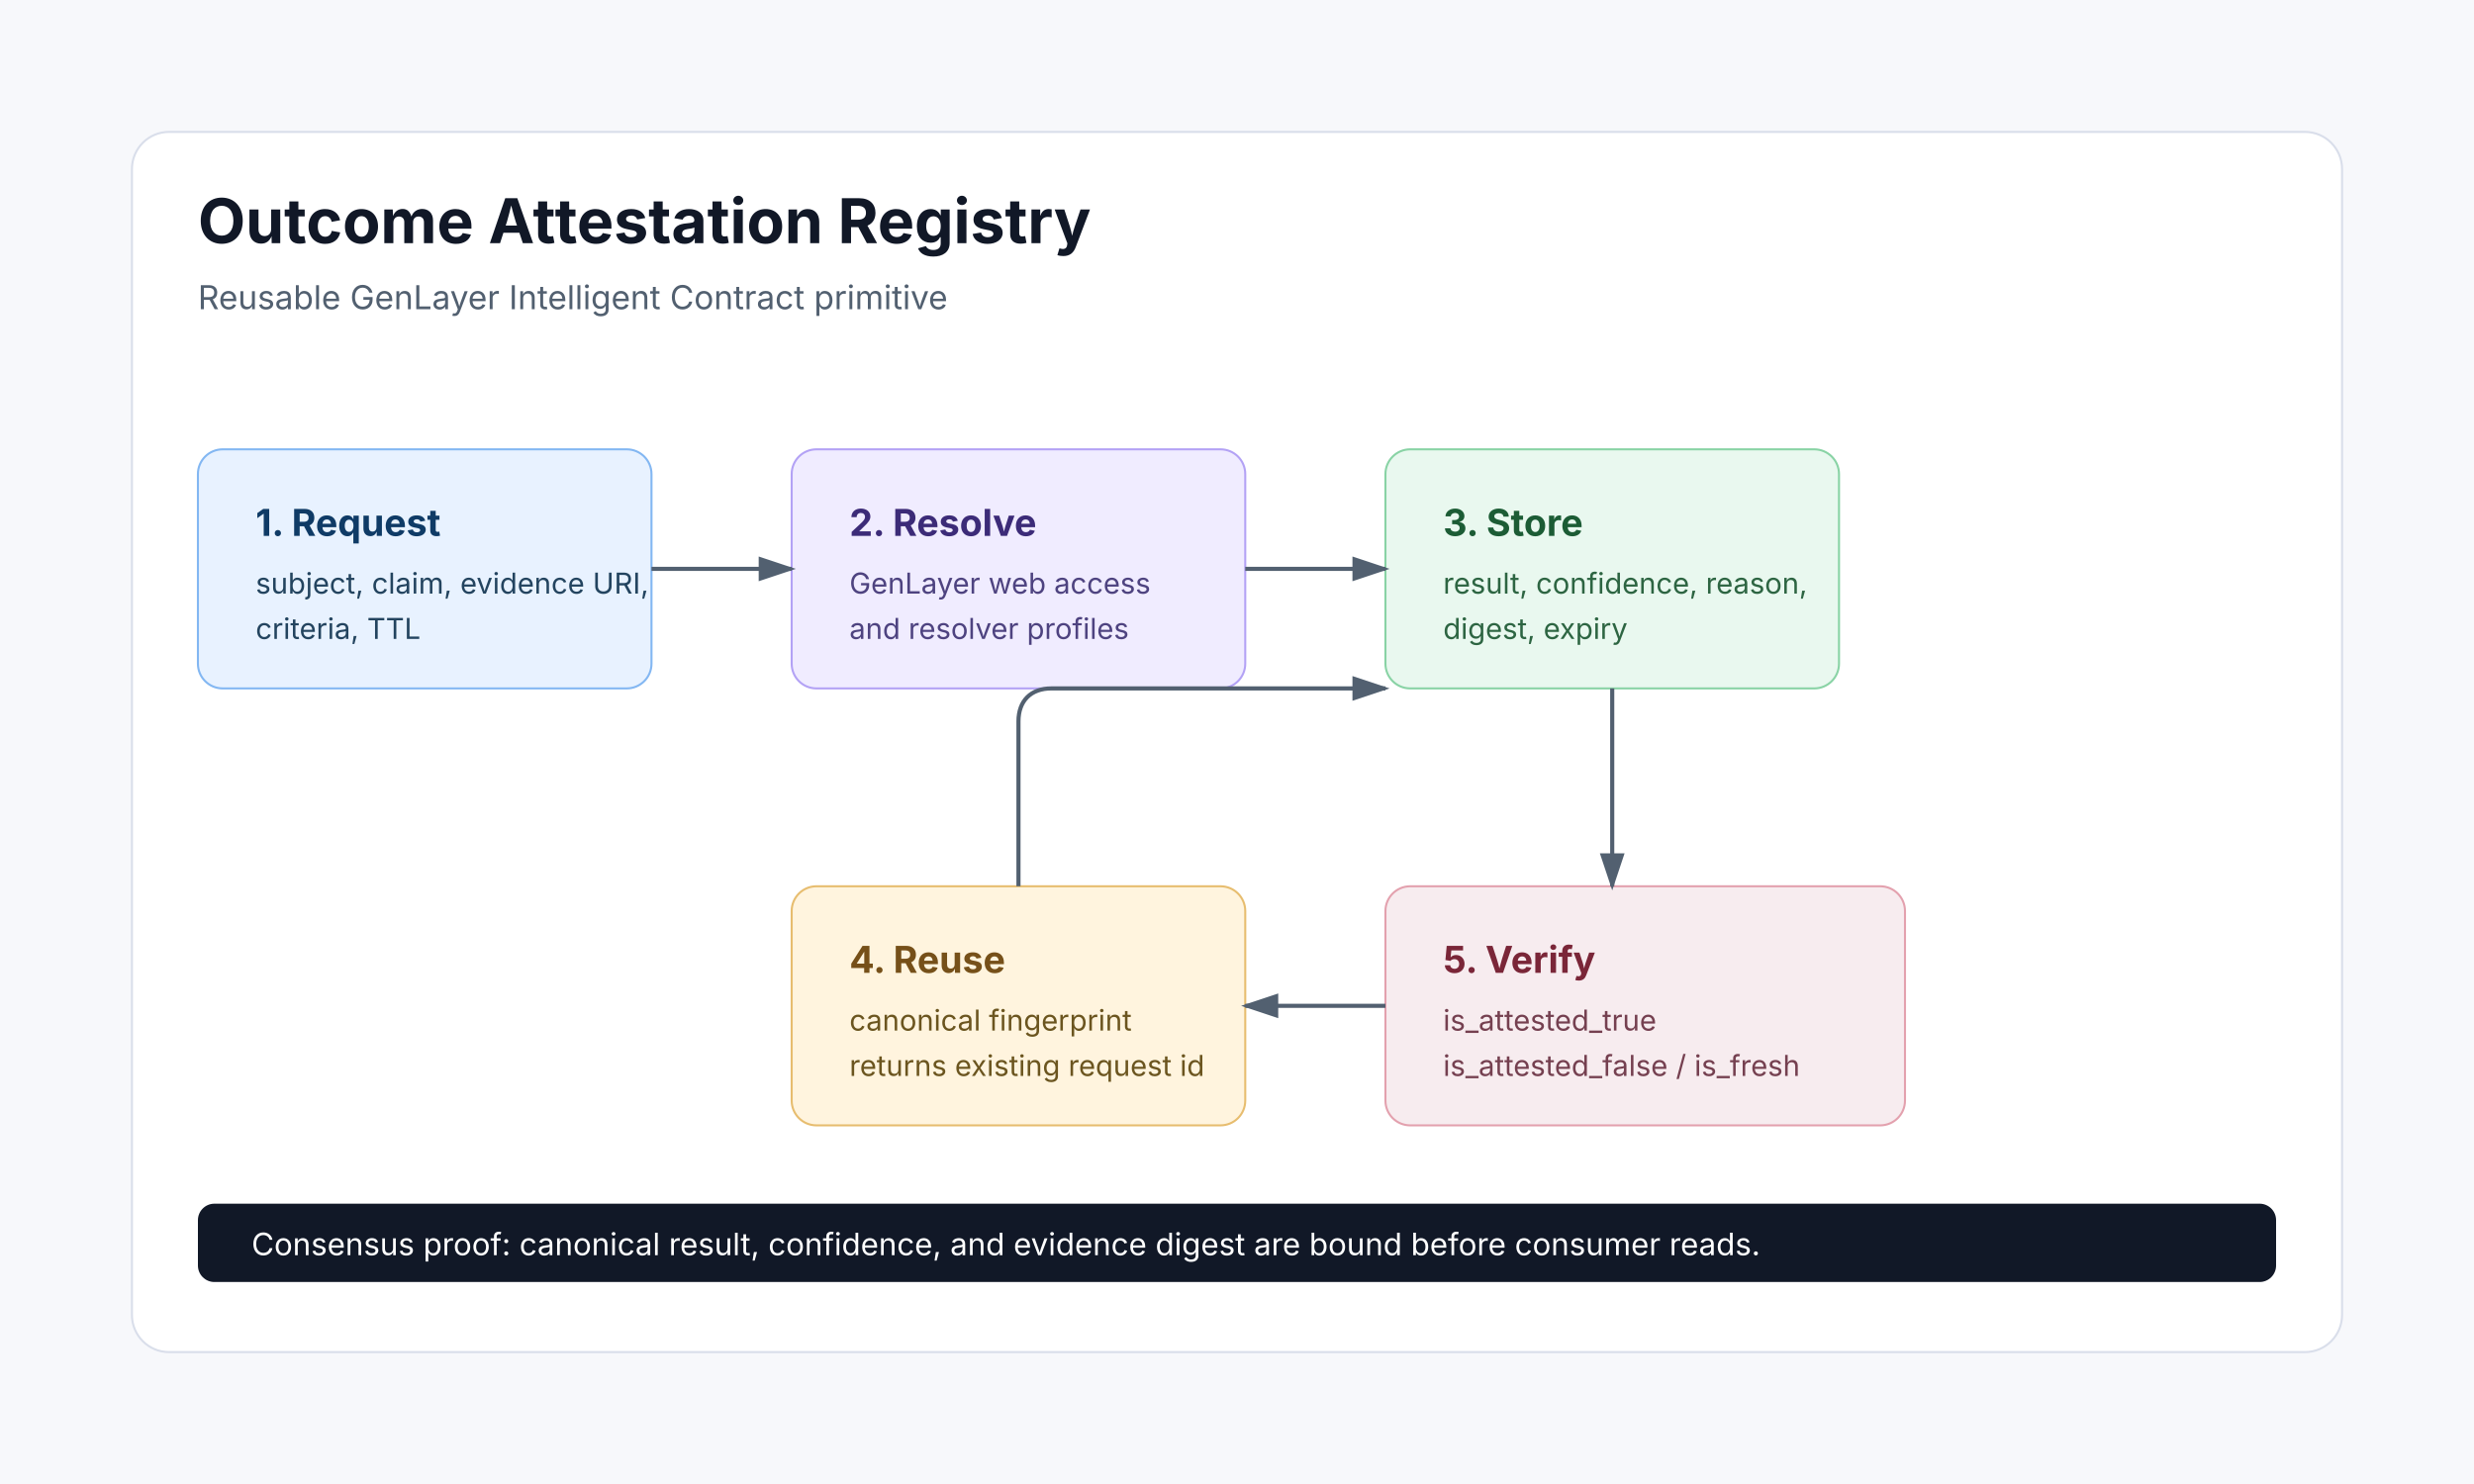
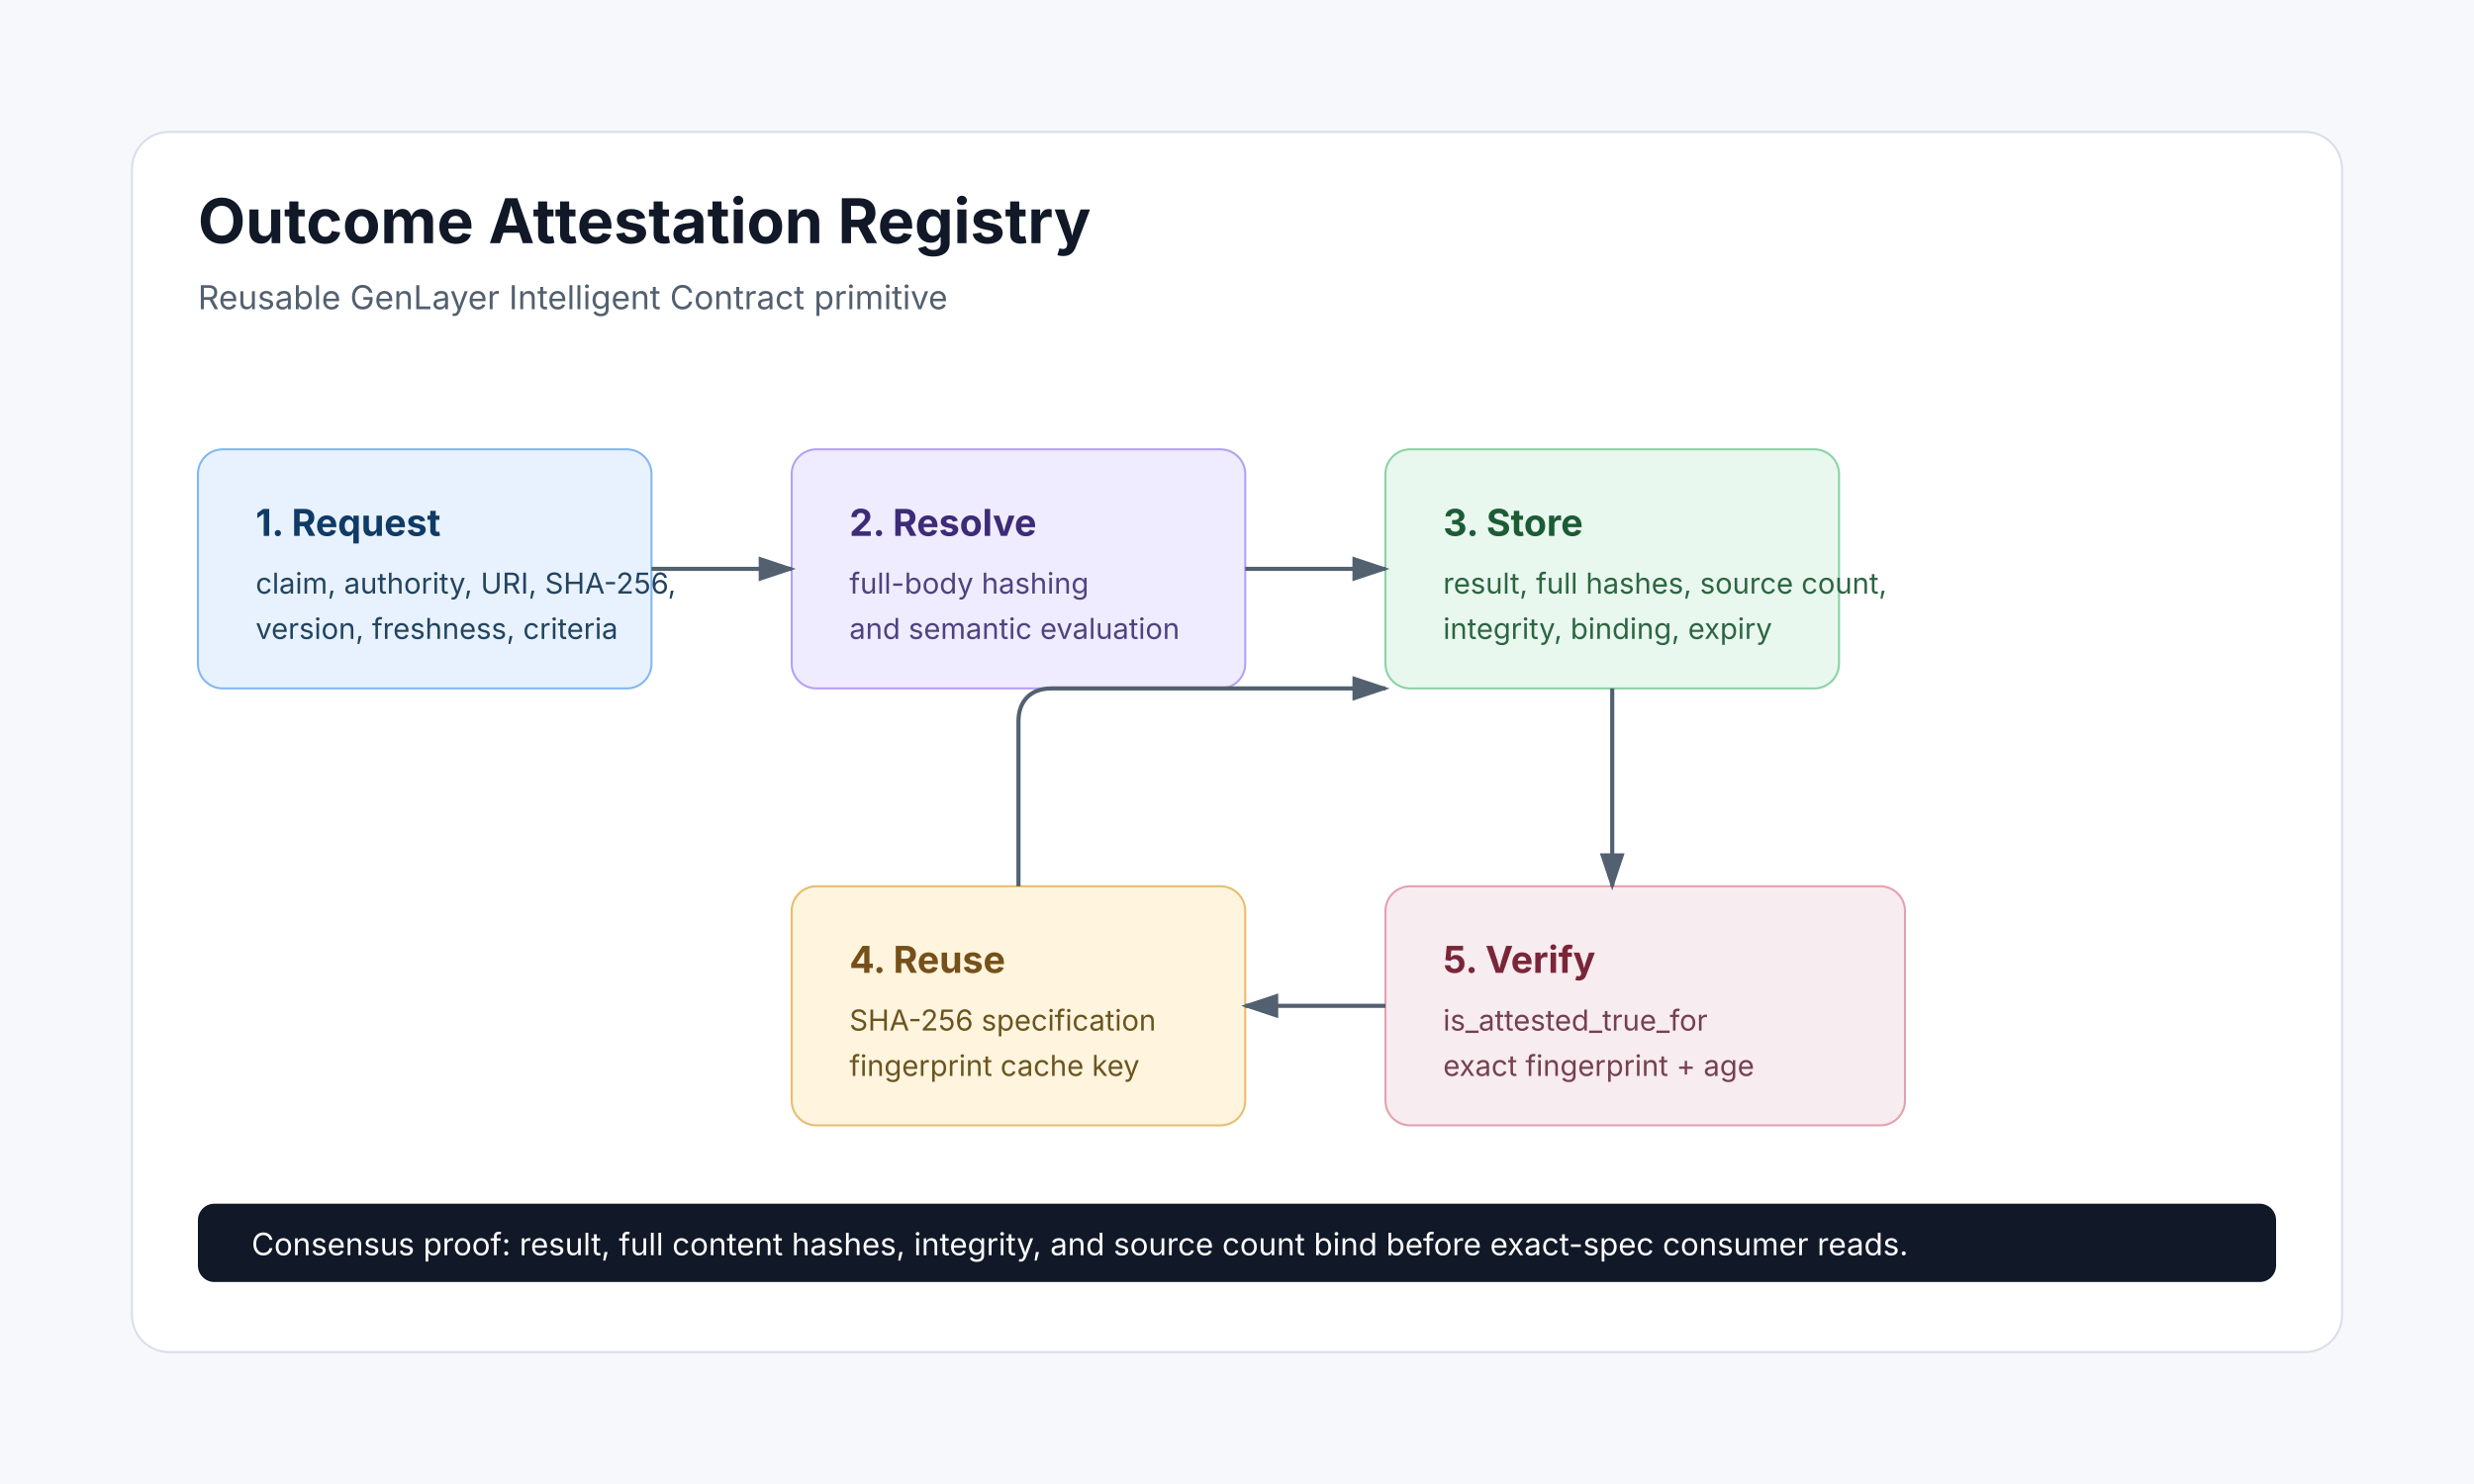
<svg xmlns="http://www.w3.org/2000/svg" width="1200" height="720" viewBox="0 0 1200 720" role="img" aria-labelledby="title desc">
  <rect width="1200" height="720" fill="#f7f8fb" />
  <rect x="64" y="64" width="1072" height="592" rx="18" fill="#ffffff" stroke="#d9deea" />
  <text x="96" y="118" font-family="Inter, Arial, sans-serif" font-size="30" font-weight="700" fill="#111827">Outcome Attestation Registry</text>
  <text x="96" y="150" font-family="Inter, Arial, sans-serif" font-size="16" fill="#526070">Reusable GenLayer Intelligent Contract primitive</text>
  <g font-family="Inter, Arial, sans-serif">
    <rect x="96" y="218" width="220" height="116" rx="12" fill="#e8f2ff" stroke="#83b7f2" />
    <text x="124" y="260" font-size="18" font-weight="700" fill="#0f3b66">1. Request</text>
-     <text x="124" y="288" font-size="14" fill="#23445f">subject, claim, evidence URI,</text>
-     <text x="124" y="310" font-size="14" fill="#23445f">criteria, TTL</text>
+     <text x="124" y="288" font-size="14" fill="#23445f">claim, authority, URI, SHA-256,</text>
+     <text x="124" y="310" font-size="14" fill="#23445f">version, freshness, criteria</text>
    <rect x="384" y="218" width="220" height="116" rx="12" fill="#f0ecff" stroke="#b3a2f5" />
    <text x="412" y="260" font-size="18" font-weight="700" fill="#3c2b78">2. Resolve</text>
-     <text x="412" y="288" font-size="14" fill="#4e4380">GenLayer web access</text>
-     <text x="412" y="310" font-size="14" fill="#4e4380">and resolver profiles</text>
+     <text x="412" y="288" font-size="14" fill="#4e4380">full-body hashing</text>
+     <text x="412" y="310" font-size="14" fill="#4e4380">and semantic evaluation</text>
    <rect x="672" y="218" width="220" height="116" rx="12" fill="#e9f8ef" stroke="#89d3a5" />
    <text x="700" y="260" font-size="18" font-weight="700" fill="#1c5c35">3. Store</text>
-     <text x="700" y="288" font-size="14" fill="#2d6542">result, confidence, reason,</text>
-     <text x="700" y="310" font-size="14" fill="#2d6542">digest, expiry</text>
+     <text x="700" y="288" font-size="14" fill="#2d6542">result, full hashes, source count,</text>
+     <text x="700" y="310" font-size="14" fill="#2d6542">integrity, binding, expiry</text>
    <rect x="384" y="430" width="220" height="116" rx="12" fill="#fff4de" stroke="#e7bd6f" />
    <text x="412" y="472" font-size="18" font-weight="700" fill="#765019">4. Reuse</text>
-     <text x="412" y="500" font-size="14" fill="#6b551f">canonical fingerprint</text>
-     <text x="412" y="522" font-size="14" fill="#6b551f">returns existing request id</text>
+     <text x="412" y="500" font-size="14" fill="#6b551f">SHA-256 specification</text>
+     <text x="412" y="522" font-size="14" fill="#6b551f">fingerprint cache key</text>
    <rect x="672" y="430" width="252" height="116" rx="12" fill="#f7ecef" stroke="#e3a1ae" />
    <text x="700" y="472" font-size="18" font-weight="700" fill="#7a2638">5. Verify</text>
-     <text x="700" y="500" font-size="14" fill="#754050">is_attested_true</text>
-     <text x="700" y="522" font-size="14" fill="#754050">is_attested_false / is_fresh</text>
+     <text x="700" y="500" font-size="14" fill="#754050">is_attested_true_for</text>
+     <text x="700" y="522" font-size="14" fill="#754050">exact fingerprint + age</text>
    <path d="M316 276 H384" stroke="#526070" stroke-width="2" marker-end="url(#arrow)" />
    <path d="M604 276 H672" stroke="#526070" stroke-width="2" marker-end="url(#arrow)" />
    <path d="M782 334 V430" stroke="#526070" stroke-width="2" marker-end="url(#arrow)" />
    <path d="M672 488 H604" stroke="#526070" stroke-width="2" marker-end="url(#arrow)" />
    <path d="M494 430 V350 C494 340 500 334 510 334 H672" stroke="#526070" stroke-width="2" fill="none" marker-end="url(#arrow)" />
  </g>
  <rect x="96" y="584" width="1008" height="38" rx="8" fill="#111827" />
-   <text x="122" y="609" font-family="Inter, Arial, sans-serif" font-size="15" fill="#ffffff">Consensus proof: canonical result, confidence, and evidence digest are bound before consumer reads.</text>
+   <text x="122" y="609" font-family="Inter, Arial, sans-serif" font-size="15" fill="#ffffff">Consensus proof: result, full content hashes, integrity, and source count bind before exact-spec consumer reads.</text>
  <defs>
    <marker id="arrow" markerWidth="10" markerHeight="10" refX="8" refY="3" orient="auto" markerUnits="strokeWidth">
      <path d="M0,0 L0,6 L9,3 z" fill="#526070" />
    </marker>
  </defs>
</svg>
